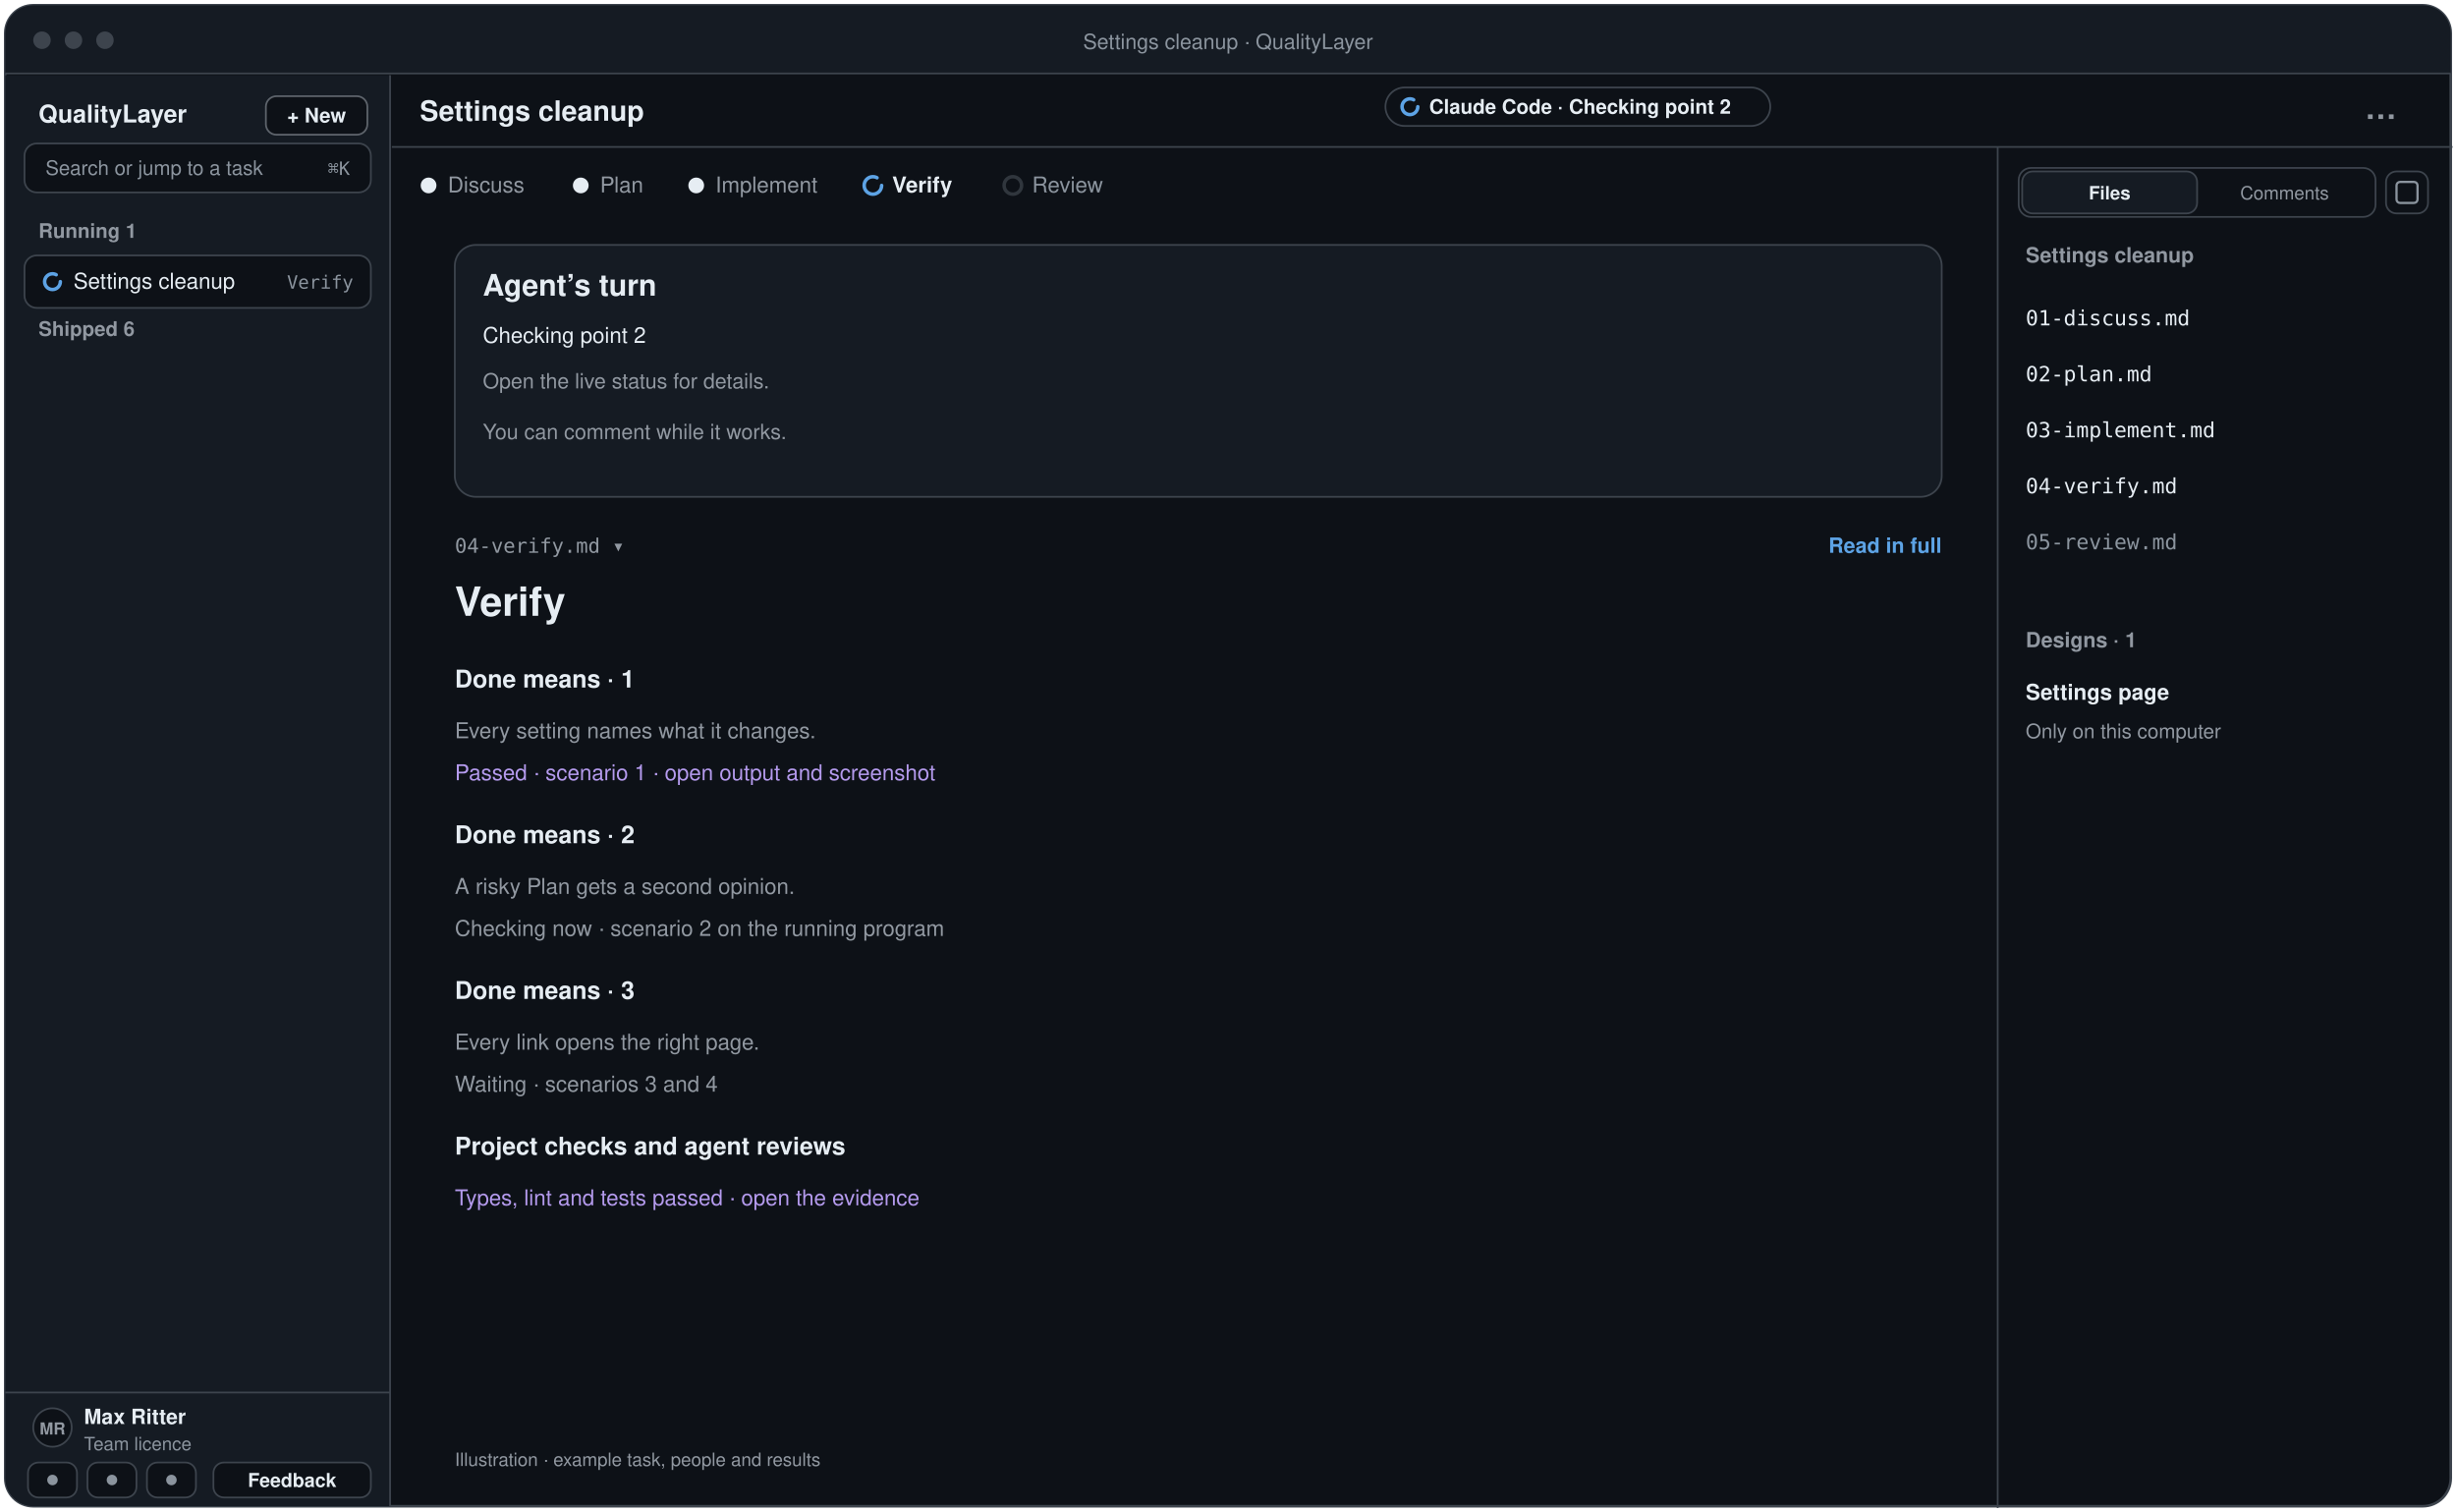
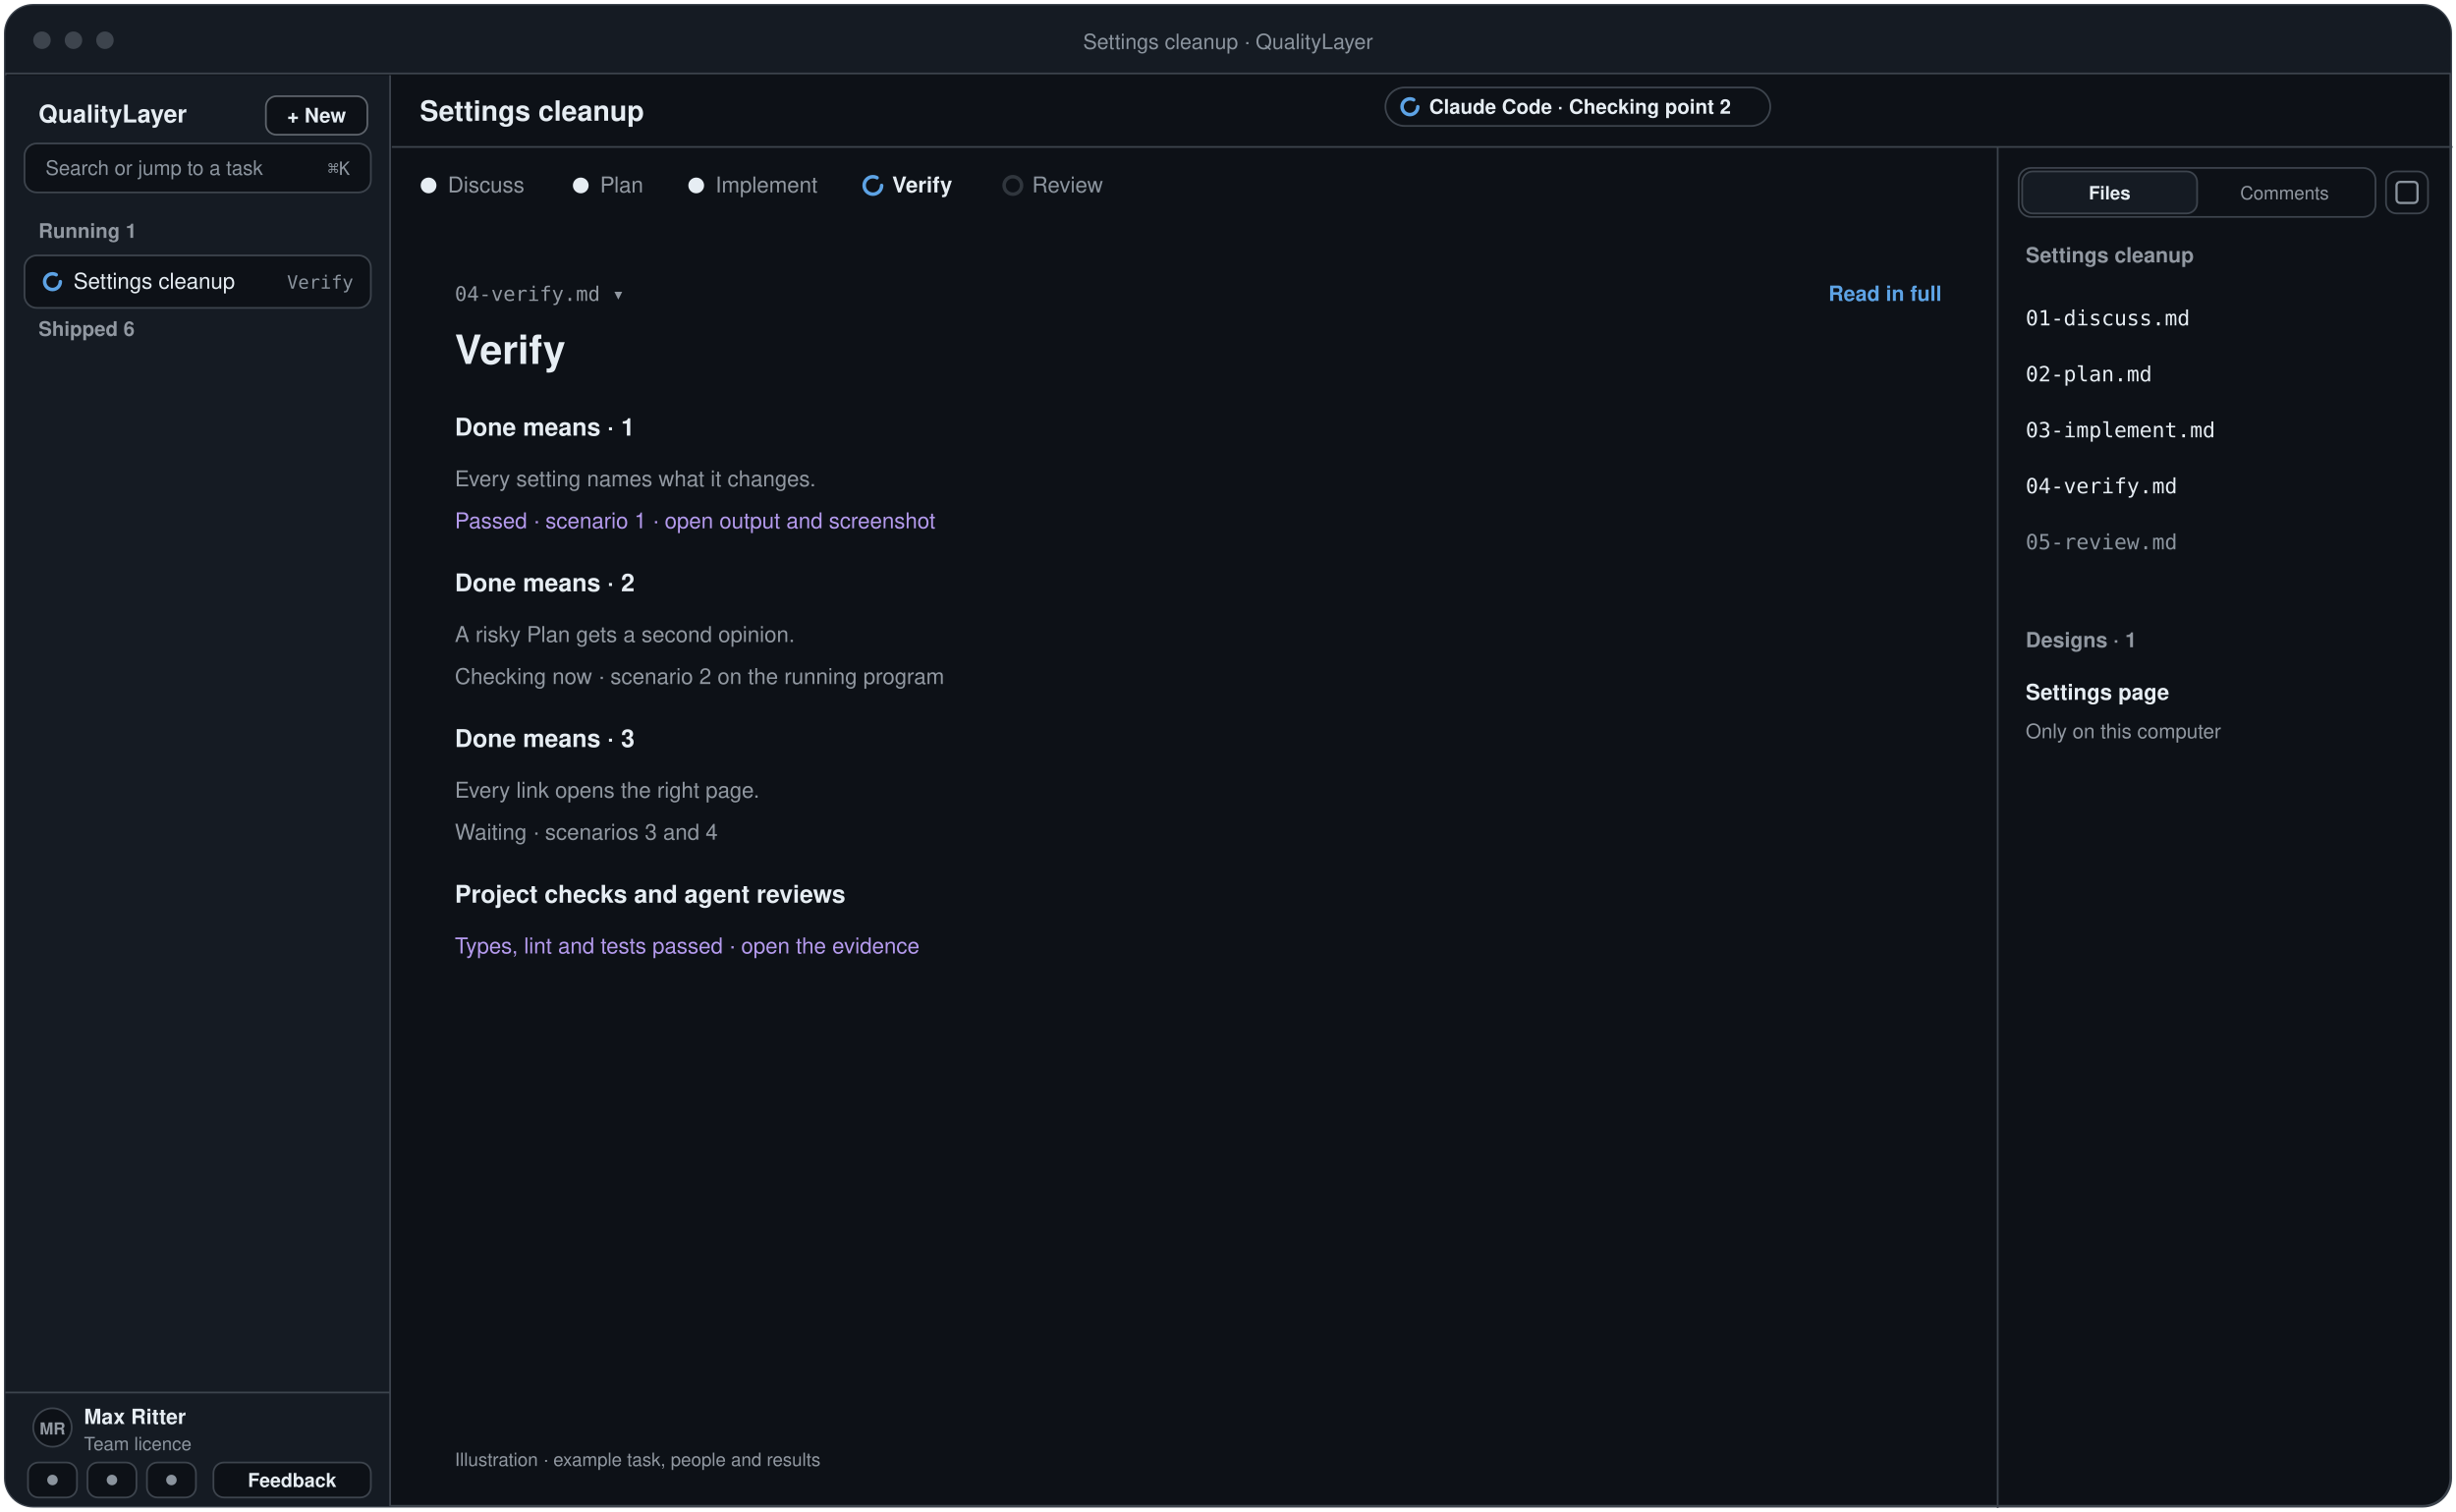
<svg xmlns="http://www.w3.org/2000/svg" style="background:#0d1117" width="1404" height="864" viewBox="-2 -2 1404 864" role="img" aria-label="Verify: named agent status, one focused Your turn card above the work, visible own words and Send for questions, and Files / Comments with designs within Files">
  <rect x="1" y="1" width="1398" height="858" rx="16" fill="#0d1117" stroke="#3d444d" stroke-width="1.5" />
  <path d="M1 17 a16 16 0 0 1 16 -16 H1383 a16 16 0 0 1 16 16 V40 H1 Z" fill="#151b23" />
  <line x1="1" y1="40" x2="1399" y2="40" stroke="#3d444d" />
  <circle cx="22" cy="21" r="5" fill="#3d444d" />
  <circle cx="40" cy="21" r="5" fill="#3d444d" />
  <circle cx="58" cy="21" r="5" fill="#3d444d" />
  <text x="700.0" y="26" font-family="-apple-system, BlinkMacSystemFont, 'Segoe UI', 'Helvetica Neue', Helvetica, Arial, sans-serif" font-size="12" font-weight="500" fill="#8b949e" text-anchor="middle">Settings cleanup · QualityLayer</text>
  <path d="M1 41 H221 V859 H17 a16 16 0 0 1 -16 -16 Z" fill="#151b23" />
  <line x1="221" y1="41" x2="221" y2="859" stroke="#3d444d" />
  <text x="20" y="68" font-family="-apple-system, BlinkMacSystemFont, 'Segoe UI', 'Helvetica Neue', Helvetica, Arial, sans-serif" font-size="14" font-weight="700" fill="#e6edf3" text-anchor="start">QualityLayer</text>
  <rect x="150" y="53" width="58" height="22" rx="6" fill="#0d1117" stroke="#9198a1" stroke-opacity="0.6" />
  <text x="179" y="68" font-family="-apple-system, BlinkMacSystemFont, 'Segoe UI', 'Helvetica Neue', Helvetica, Arial, sans-serif" font-size="11.5" font-weight="600" fill="#e6edf3" text-anchor="middle">+ New</text>
  <rect x="12" y="80" width="198" height="28" rx="7" fill="#0d1117" stroke="#3d444d" />
  <text x="24" y="98" font-family="-apple-system, BlinkMacSystemFont, 'Segoe UI', 'Helvetica Neue', Helvetica, Arial, sans-serif" font-size="11.5" font-weight="400" fill="#8b949e" text-anchor="start">Search or jump to a task</text>
  <text x="198" y="98" font-family="ui-monospace, SFMono-Regular, Menlo, Consolas, monospace" font-size="10.5" font-weight="500" fill="#8b949e" text-anchor="end">⌘K</text>
  <text x="20" y="134" font-family="-apple-system, BlinkMacSystemFont, 'Segoe UI', 'Helvetica Neue', Helvetica, Arial, sans-serif" font-size="11.5" font-weight="650" fill="#9198a1" text-anchor="start">Running  1</text>
  <rect x="12" y="144" width="198" height="30" rx="7" fill="#0d1117" stroke="#3d444d" />
  <circle cx="28" cy="159" r="4.5" fill="none" stroke="#5da3e5" stroke-width="2" stroke-dasharray="23.4 5.4" stroke-linecap="round" />
  <text x="40" y="163" font-family="-apple-system, BlinkMacSystemFont, 'Segoe UI', 'Helvetica Neue', Helvetica, Arial, sans-serif" font-size="12.5" font-weight="500" fill="#e6edf3" text-anchor="start">Settings cleanup</text>
  <text x="200" y="163" font-family="ui-monospace, SFMono-Regular, Menlo, Consolas, monospace" font-size="10.5" font-weight="500" fill="#8b949e" text-anchor="end">Verify</text>
  <text x="20" y="190" font-family="-apple-system, BlinkMacSystemFont, 'Segoe UI', 'Helvetica Neue', Helvetica, Arial, sans-serif" font-size="11.5" font-weight="650" fill="#9198a1" text-anchor="start">Shipped  6</text>
  <line x1="1" y1="794" x2="221" y2="794" stroke="#3d444d" />
  <circle cx="28" cy="814" r="11" fill="#0d1117" stroke="#3d444d" />
  <text x="28" y="818" font-family="-apple-system, BlinkMacSystemFont, 'Segoe UI', 'Helvetica Neue', Helvetica, Arial, sans-serif" font-size="9.5" font-weight="650" fill="#9198a1" text-anchor="middle">MR</text>
  <text x="46" y="812" font-family="-apple-system, BlinkMacSystemFont, 'Segoe UI', 'Helvetica Neue', Helvetica, Arial, sans-serif" font-size="12" font-weight="600" fill="#e6edf3" text-anchor="start">Max Ritter</text>
  <text x="46" y="827" font-family="-apple-system, BlinkMacSystemFont, 'Segoe UI', 'Helvetica Neue', Helvetica, Arial, sans-serif" font-size="10.5" font-weight="400" fill="#8b949e" text-anchor="start">Team licence</text>
  <rect x="14" y="834" width="28" height="20" rx="6" fill="#0d1117" stroke="#3d444d" />
  <circle cx="28" cy="844" r="3" fill="#8b949e" />
  <rect x="48" y="834" width="28" height="20" rx="6" fill="#0d1117" stroke="#3d444d" />
  <circle cx="62" cy="844" r="3" fill="#8b949e" />
  <rect x="82" y="834" width="28" height="20" rx="6" fill="#0d1117" stroke="#3d444d" />
  <circle cx="96" cy="844" r="3" fill="#8b949e" />
  <rect x="120" y="834" width="90" height="20" rx="6" fill="#0d1117" stroke="#3d444d" />
  <text x="165" y="848" font-family="-apple-system, BlinkMacSystemFont, 'Segoe UI', 'Helvetica Neue', Helvetica, Arial, sans-serif" font-size="11" font-weight="600" fill="#e6edf3" text-anchor="middle">Feedback</text>
  <text x="238" y="67" font-family="-apple-system, BlinkMacSystemFont, 'Segoe UI', 'Helvetica Neue', Helvetica, Arial, sans-serif" font-size="16" font-weight="650" fill="#e6edf3" text-anchor="start">Settings cleanup</text>
  <circle cx="243" cy="104" r="4.5" fill="#e6edf3" />
  <text x="254" y="108" font-family="-apple-system, BlinkMacSystemFont, 'Segoe UI', 'Helvetica Neue', Helvetica, Arial, sans-serif" font-size="12.5" font-weight="400" fill="#9198a1">Discuss</text>
  <circle cx="330.0" cy="104" r="4.5" fill="#e6edf3" />
  <text x="341.0" y="108" font-family="-apple-system, BlinkMacSystemFont, 'Segoe UI', 'Helvetica Neue', Helvetica, Arial, sans-serif" font-size="12.5" font-weight="400" fill="#9198a1">Plan</text>
  <circle cx="396.0" cy="104" r="4.5" fill="#e6edf3" />
  <text x="407.0" y="108" font-family="-apple-system, BlinkMacSystemFont, 'Segoe UI', 'Helvetica Neue', Helvetica, Arial, sans-serif" font-size="12.5" font-weight="400" fill="#9198a1">Implement</text>
  <circle cx="497.0" cy="104" r="5" fill="none" stroke="#5da3e5" stroke-width="2" stroke-dasharray="26.0 6.0" stroke-linecap="round" />
  <text x="508.0" y="108" font-family="-apple-system, BlinkMacSystemFont, 'Segoe UI', 'Helvetica Neue', Helvetica, Arial, sans-serif" font-size="12.5" font-weight="600" fill="#e6edf3">Verify</text>
  <circle cx="577.0" cy="104" r="5" fill="none" stroke="#30363d" stroke-width="2" />
  <text x="588.0" y="108" font-family="-apple-system, BlinkMacSystemFont, 'Segoe UI', 'Helvetica Neue', Helvetica, Arial, sans-serif" font-size="12.5" font-weight="400" fill="#8b949e">Review</text>
  <rect x="790" y="48" width="220.0" height="22" rx="11" fill="#0d1117" stroke="#3d444d" />
  <circle cx="804" cy="59" r="4.5" fill="none" stroke="#5da3e5" stroke-width="2" stroke-dasharray="23.4 5.4" stroke-linecap="round" />
  <text x="815" y="63" font-family="-apple-system, BlinkMacSystemFont, 'Segoe UI', 'Helvetica Neue', Helvetica, Arial, sans-serif" font-size="11.5" font-weight="600" fill="#e6edf3" text-anchor="start">Claude Code · Checking point 2</text>
-   <text x="1368" y="66" font-family="-apple-system, BlinkMacSystemFont, 'Segoe UI', 'Helvetica Neue', Helvetica, Arial, sans-serif" font-size="18" font-weight="650" fill="#9198a1" text-anchor="end">…</text>
  <line x1="222" y1="82" x2="1400" y2="82" stroke="#3d444d" />
-   <rect x="258" y="138" width="850" height="144" rx="12" fill="#151b23" stroke="#3d444d" stroke-width="1" />
-   <text x="274" y="167" font-family="-apple-system, BlinkMacSystemFont, 'Segoe UI', 'Helvetica Neue', Helvetica, Arial, sans-serif" font-size="17" font-weight="650" fill="#e6edf3" text-anchor="start">Agent’s turn</text>
-   <text x="274" y="194" font-family="-apple-system, BlinkMacSystemFont, 'Segoe UI', 'Helvetica Neue', Helvetica, Arial, sans-serif" font-size="12.5" font-weight="500" fill="#e6edf3" text-anchor="start">Checking point 2</text>
-   <text x="274" y="220" font-family="-apple-system, BlinkMacSystemFont, 'Segoe UI', 'Helvetica Neue', Helvetica, Arial, sans-serif" font-size="12" font-weight="400" fill="#9198a1" text-anchor="start">Open the live status for details.</text>
-   <text x="274" y="249" font-family="-apple-system, BlinkMacSystemFont, 'Segoe UI', 'Helvetica Neue', Helvetica, Arial, sans-serif" font-size="12" font-weight="400" fill="#9198a1" text-anchor="start">You can comment while it works.</text>
-   <text x="258" y="314" font-family="ui-monospace, SFMono-Regular, Menlo, Consolas, monospace" font-size="11.5" font-weight="500" fill="#9198a1" text-anchor="start">04-verify.md  ▾</text>
-   <text x="1108" y="314" font-family="-apple-system, BlinkMacSystemFont, 'Segoe UI', 'Helvetica Neue', Helvetica, Arial, sans-serif" font-size="12" font-weight="600" fill="#5da3e5" text-anchor="end">Read in full</text>
-   <text x="258" y="350" font-family="-apple-system, BlinkMacSystemFont, 'Segoe UI', 'Helvetica Neue', Helvetica, Arial, sans-serif" font-size="23" font-weight="650" fill="#e6edf3" text-anchor="start">Verify</text>
-   <text x="258" y="391" font-family="-apple-system, BlinkMacSystemFont, 'Segoe UI', 'Helvetica Neue', Helvetica, Arial, sans-serif" font-size="14" font-weight="650" fill="#e6edf3" text-anchor="start">Done means · 1</text>
-   <text x="258" y="420" font-family="-apple-system, BlinkMacSystemFont, 'Segoe UI', 'Helvetica Neue', Helvetica, Arial, sans-serif" font-size="12.5" font-weight="500" fill="#9198a1" text-anchor="start">Every setting names what it changes.</text>
-   <text x="258" y="444" font-family="-apple-system, BlinkMacSystemFont, 'Segoe UI', 'Helvetica Neue', Helvetica, Arial, sans-serif" font-size="12.5" font-weight="500" fill="#b49aed" text-anchor="start">Passed · scenario 1 · open output and screenshot</text>
-   <text x="258" y="480" font-family="-apple-system, BlinkMacSystemFont, 'Segoe UI', 'Helvetica Neue', Helvetica, Arial, sans-serif" font-size="14" font-weight="650" fill="#e6edf3" text-anchor="start">Done means · 2</text>
-   <text x="258" y="509" font-family="-apple-system, BlinkMacSystemFont, 'Segoe UI', 'Helvetica Neue', Helvetica, Arial, sans-serif" font-size="12.5" font-weight="500" fill="#9198a1" text-anchor="start">A risky Plan gets a second opinion.</text>
-   <text x="258" y="533" font-family="-apple-system, BlinkMacSystemFont, 'Segoe UI', 'Helvetica Neue', Helvetica, Arial, sans-serif" font-size="12.5" font-weight="500" fill="#9198a1" text-anchor="start">Checking now · scenario 2 on the running program</text>
-   <text x="258" y="569" font-family="-apple-system, BlinkMacSystemFont, 'Segoe UI', 'Helvetica Neue', Helvetica, Arial, sans-serif" font-size="14" font-weight="650" fill="#e6edf3" text-anchor="start">Done means · 3</text>
-   <text x="258" y="598" font-family="-apple-system, BlinkMacSystemFont, 'Segoe UI', 'Helvetica Neue', Helvetica, Arial, sans-serif" font-size="12.5" font-weight="500" fill="#9198a1" text-anchor="start">Every link opens the right page.</text>
-   <text x="258" y="622" font-family="-apple-system, BlinkMacSystemFont, 'Segoe UI', 'Helvetica Neue', Helvetica, Arial, sans-serif" font-size="12.5" font-weight="500" fill="#9198a1" text-anchor="start">Waiting · scenarios 3 and 4</text>
-   <text x="258" y="658" font-family="-apple-system, BlinkMacSystemFont, 'Segoe UI', 'Helvetica Neue', Helvetica, Arial, sans-serif" font-size="14" font-weight="650" fill="#e6edf3" text-anchor="start">Project checks and agent reviews</text>
-   <text x="258" y="687" font-family="-apple-system, BlinkMacSystemFont, 'Segoe UI', 'Helvetica Neue', Helvetica, Arial, sans-serif" font-size="12.5" font-weight="500" fill="#b49aed" text-anchor="start">Types, lint and tests passed · open the evidence</text>
+   <text x="258" y="170" font-family="ui-monospace, SFMono-Regular, Menlo, Consolas, monospace" font-size="11.5" font-weight="500" fill="#9198a1" text-anchor="start">04-verify.md  ▾</text>
+   <text x="1108" y="170" font-family="-apple-system, BlinkMacSystemFont, 'Segoe UI', 'Helvetica Neue', Helvetica, Arial, sans-serif" font-size="12" font-weight="600" fill="#5da3e5" text-anchor="end">Read in full</text>
+   <text x="258" y="206" font-family="-apple-system, BlinkMacSystemFont, 'Segoe UI', 'Helvetica Neue', Helvetica, Arial, sans-serif" font-size="23" font-weight="650" fill="#e6edf3" text-anchor="start">Verify</text>
+   <text x="258" y="247" font-family="-apple-system, BlinkMacSystemFont, 'Segoe UI', 'Helvetica Neue', Helvetica, Arial, sans-serif" font-size="14" font-weight="650" fill="#e6edf3" text-anchor="start">Done means · 1</text>
+   <text x="258" y="276" font-family="-apple-system, BlinkMacSystemFont, 'Segoe UI', 'Helvetica Neue', Helvetica, Arial, sans-serif" font-size="12.5" font-weight="500" fill="#9198a1" text-anchor="start">Every setting names what it changes.</text>
+   <text x="258" y="300" font-family="-apple-system, BlinkMacSystemFont, 'Segoe UI', 'Helvetica Neue', Helvetica, Arial, sans-serif" font-size="12.5" font-weight="500" fill="#b49aed" text-anchor="start">Passed · scenario 1 · open output and screenshot</text>
+   <text x="258" y="336" font-family="-apple-system, BlinkMacSystemFont, 'Segoe UI', 'Helvetica Neue', Helvetica, Arial, sans-serif" font-size="14" font-weight="650" fill="#e6edf3" text-anchor="start">Done means · 2</text>
+   <text x="258" y="365" font-family="-apple-system, BlinkMacSystemFont, 'Segoe UI', 'Helvetica Neue', Helvetica, Arial, sans-serif" font-size="12.5" font-weight="500" fill="#9198a1" text-anchor="start">A risky Plan gets a second opinion.</text>
+   <text x="258" y="389" font-family="-apple-system, BlinkMacSystemFont, 'Segoe UI', 'Helvetica Neue', Helvetica, Arial, sans-serif" font-size="12.5" font-weight="500" fill="#9198a1" text-anchor="start">Checking now · scenario 2 on the running program</text>
+   <text x="258" y="425" font-family="-apple-system, BlinkMacSystemFont, 'Segoe UI', 'Helvetica Neue', Helvetica, Arial, sans-serif" font-size="14" font-weight="650" fill="#e6edf3" text-anchor="start">Done means · 3</text>
+   <text x="258" y="454" font-family="-apple-system, BlinkMacSystemFont, 'Segoe UI', 'Helvetica Neue', Helvetica, Arial, sans-serif" font-size="12.5" font-weight="500" fill="#9198a1" text-anchor="start">Every link opens the right page.</text>
+   <text x="258" y="478" font-family="-apple-system, BlinkMacSystemFont, 'Segoe UI', 'Helvetica Neue', Helvetica, Arial, sans-serif" font-size="12.5" font-weight="500" fill="#9198a1" text-anchor="start">Waiting · scenarios 3 and 4</text>
+   <text x="258" y="514" font-family="-apple-system, BlinkMacSystemFont, 'Segoe UI', 'Helvetica Neue', Helvetica, Arial, sans-serif" font-size="14" font-weight="650" fill="#e6edf3" text-anchor="start">Project checks and agent reviews</text>
+   <text x="258" y="543" font-family="-apple-system, BlinkMacSystemFont, 'Segoe UI', 'Helvetica Neue', Helvetica, Arial, sans-serif" font-size="12.5" font-weight="500" fill="#b49aed" text-anchor="start">Types, lint and tests passed · open the evidence</text>
  <line x1="1140" y1="82" x2="1140" y2="860" stroke="#3d444d" />
  <rect x="1152" y="94" width="204" height="28" rx="7" fill="#0d1117" stroke="#3d444d" />
  <rect x="1154.0" y="96" width="100.0" height="24" rx="6" fill="#151b23" stroke="#3d444d" />
  <text x="1204.0" y="112" font-family="-apple-system, BlinkMacSystemFont, 'Segoe UI', 'Helvetica Neue', Helvetica, Arial, sans-serif" font-size="10.5" font-weight="600" fill="#e6edf3" text-anchor="middle">Files</text>
  <text x="1304.0" y="112" font-family="-apple-system, BlinkMacSystemFont, 'Segoe UI', 'Helvetica Neue', Helvetica, Arial, sans-serif" font-size="10.5" font-weight="500" fill="#9198a1" text-anchor="middle">Comments</text>
  <rect x="1362" y="96" width="24" height="24" rx="6" fill="#0d1117" stroke="#3d444d" />
  <rect x="1368" y="102" width="12" height="12" rx="2" fill="none" stroke="#8b949e" stroke-width="1.3" />
  <text x="1156" y="148" font-family="-apple-system, BlinkMacSystemFont, 'Segoe UI', 'Helvetica Neue', Helvetica, Arial, sans-serif" font-size="12" font-weight="600" fill="#9198a1" text-anchor="start">Settings cleanup</text>
  <text x="1156" y="184" font-family="ui-monospace, SFMono-Regular, Menlo, Consolas, monospace" font-size="12" font-weight="500" fill="#e6edf3" text-anchor="start">01-discuss.md</text>
  <text x="1156" y="216" font-family="ui-monospace, SFMono-Regular, Menlo, Consolas, monospace" font-size="12" font-weight="500" fill="#e6edf3" text-anchor="start">02-plan.md</text>
  <text x="1156" y="248" font-family="ui-monospace, SFMono-Regular, Menlo, Consolas, monospace" font-size="12" font-weight="500" fill="#e6edf3" text-anchor="start">03-implement.md</text>
  <text x="1156" y="280" font-family="ui-monospace, SFMono-Regular, Menlo, Consolas, monospace" font-size="12" font-weight="500" fill="#e6edf3" text-anchor="start">04-verify.md</text>
  <text x="1156" y="312" font-family="ui-monospace, SFMono-Regular, Menlo, Consolas, monospace" font-size="12" font-weight="500" fill="#8b949e" text-anchor="start">05-review.md</text>
  <text x="1156" y="368" font-family="-apple-system, BlinkMacSystemFont, 'Segoe UI', 'Helvetica Neue', Helvetica, Arial, sans-serif" font-size="12" font-weight="600" fill="#9198a1" text-anchor="start">Designs · 1</text>
  <text x="1156" y="398" font-family="-apple-system, BlinkMacSystemFont, 'Segoe UI', 'Helvetica Neue', Helvetica, Arial, sans-serif" font-size="12.5" font-weight="600" fill="#e6edf3" text-anchor="start">Settings page</text>
  <text x="1156" y="420" font-family="-apple-system, BlinkMacSystemFont, 'Segoe UI', 'Helvetica Neue', Helvetica, Arial, sans-serif" font-size="11.5" font-weight="400" fill="#9198a1" text-anchor="start">Only on this computer</text>
  <text x="258" y="836" font-family="-apple-system, BlinkMacSystemFont, 'Segoe UI', 'Helvetica Neue', Helvetica, Arial, sans-serif" font-size="10.5" font-weight="400" fill="#9198a1" text-anchor="start">Illustration · example task, people and results</text>
</svg>
